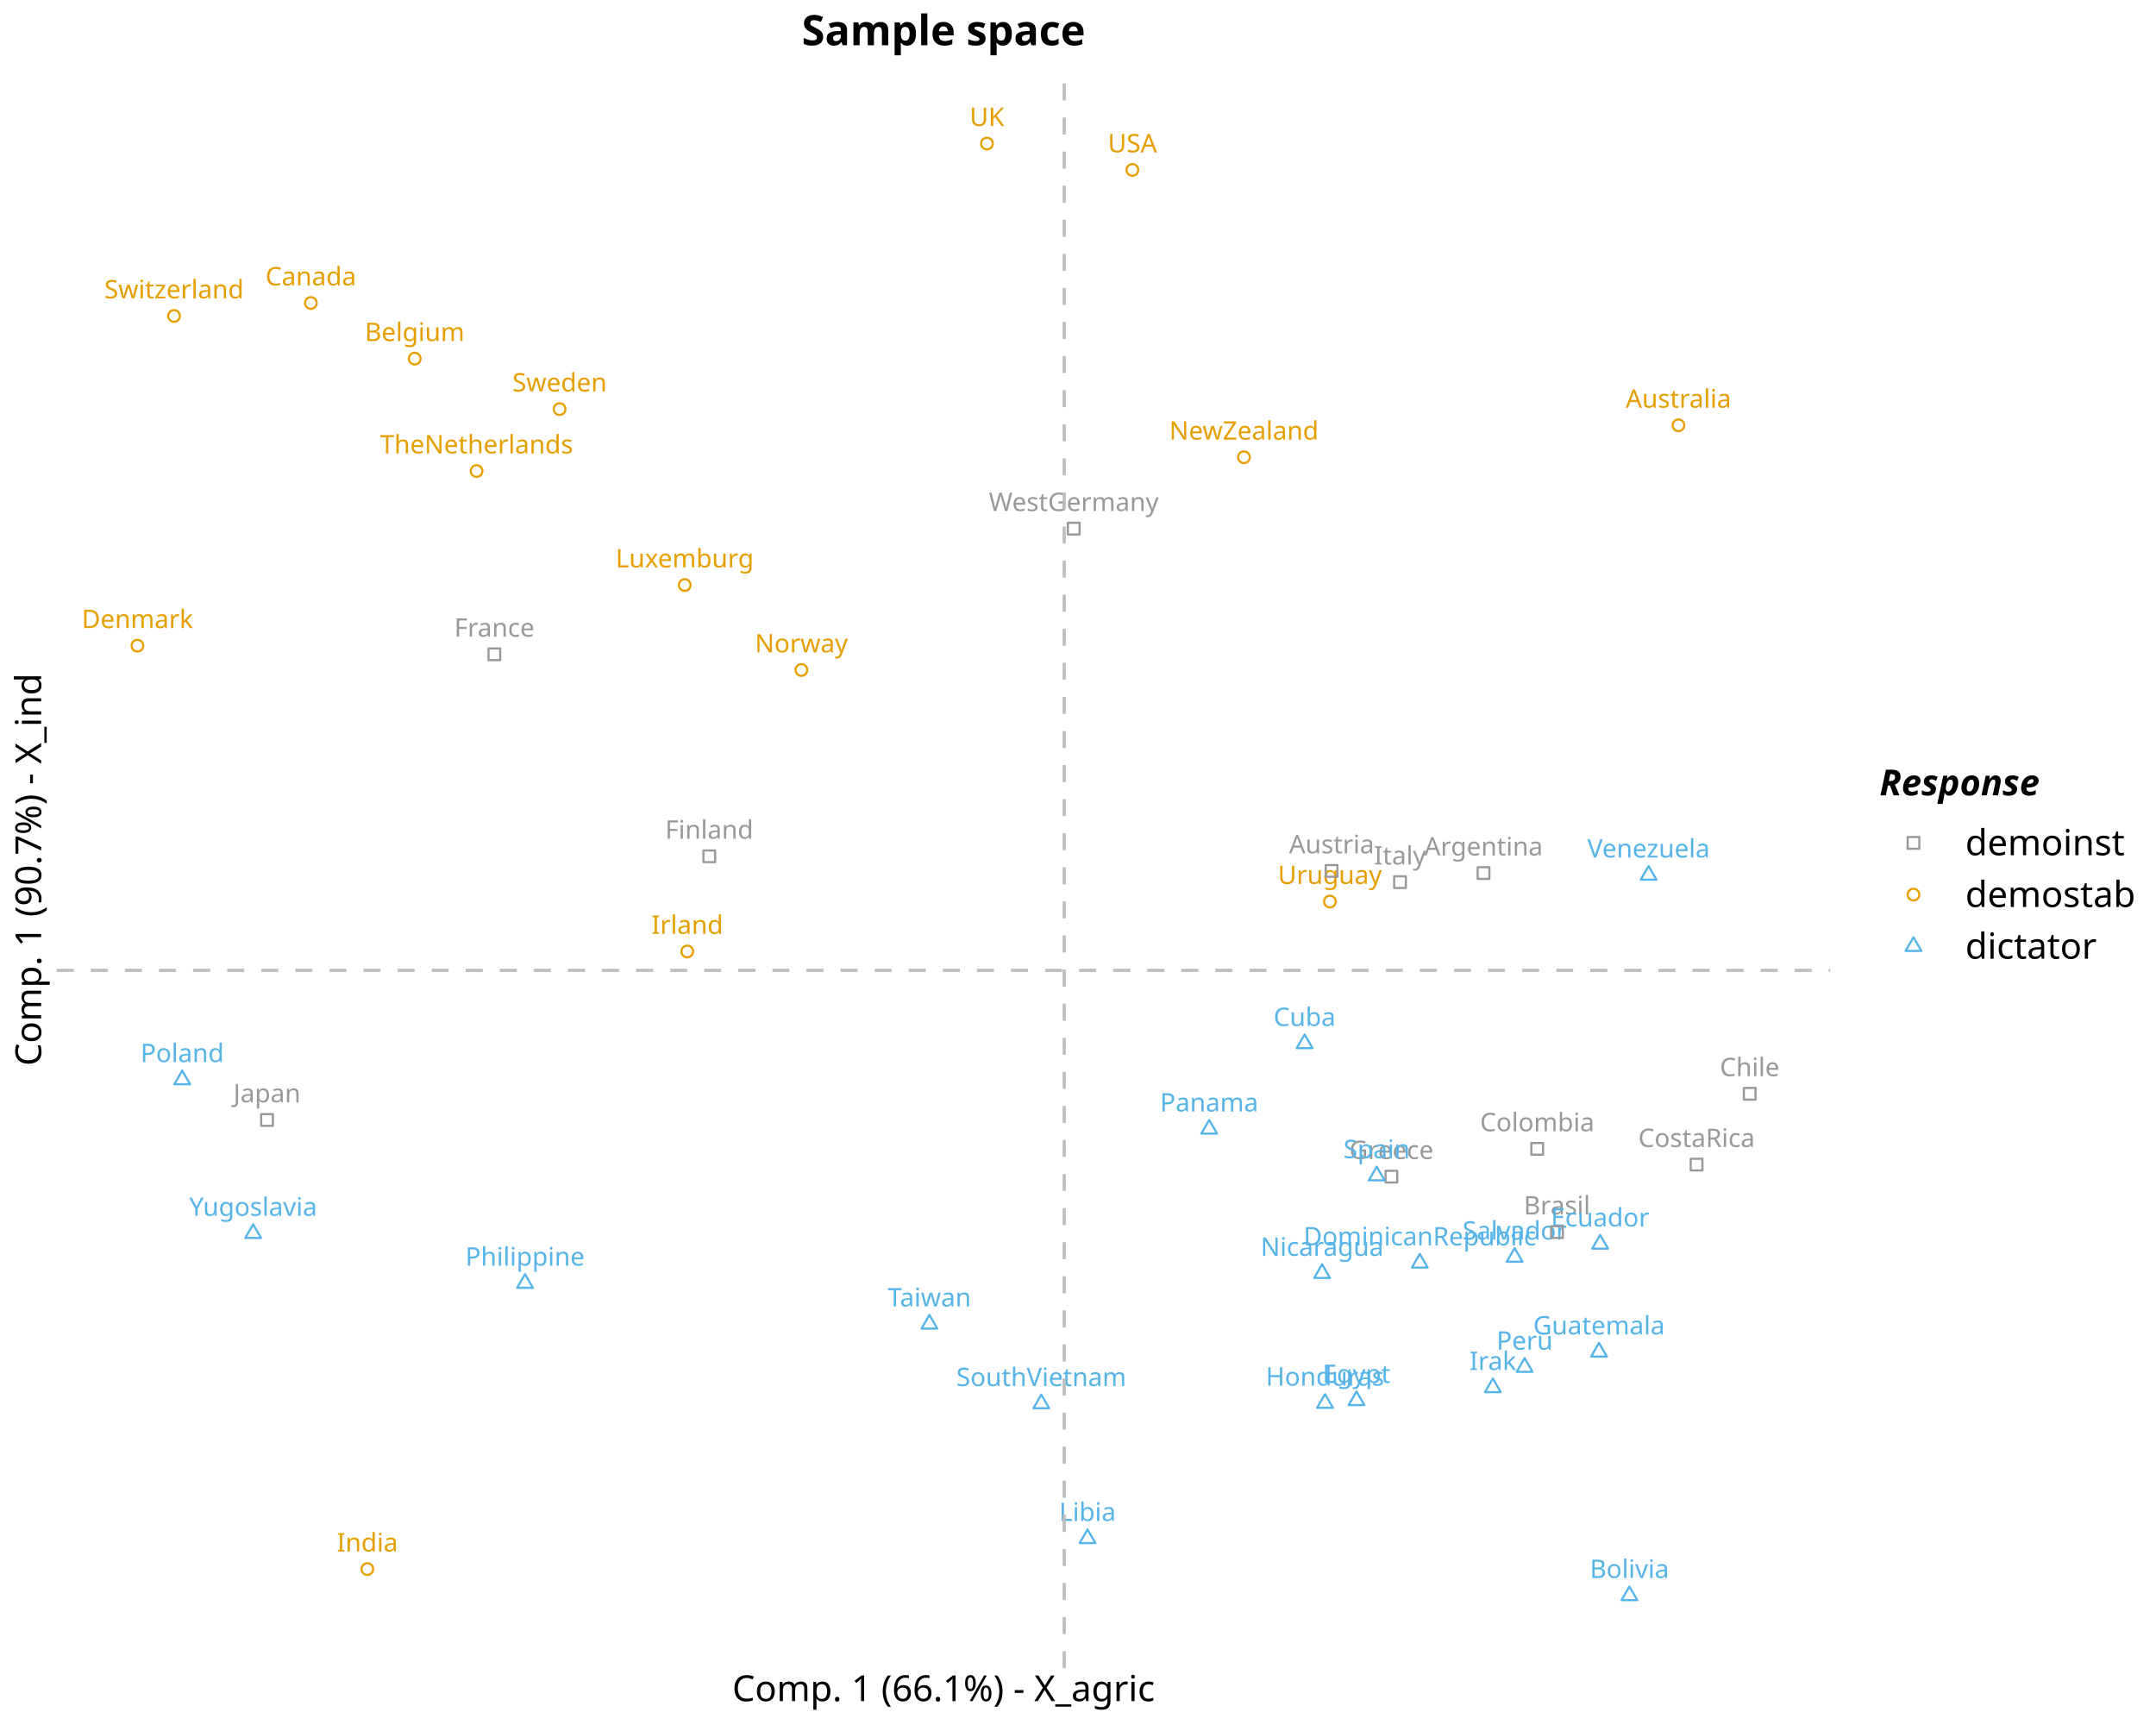
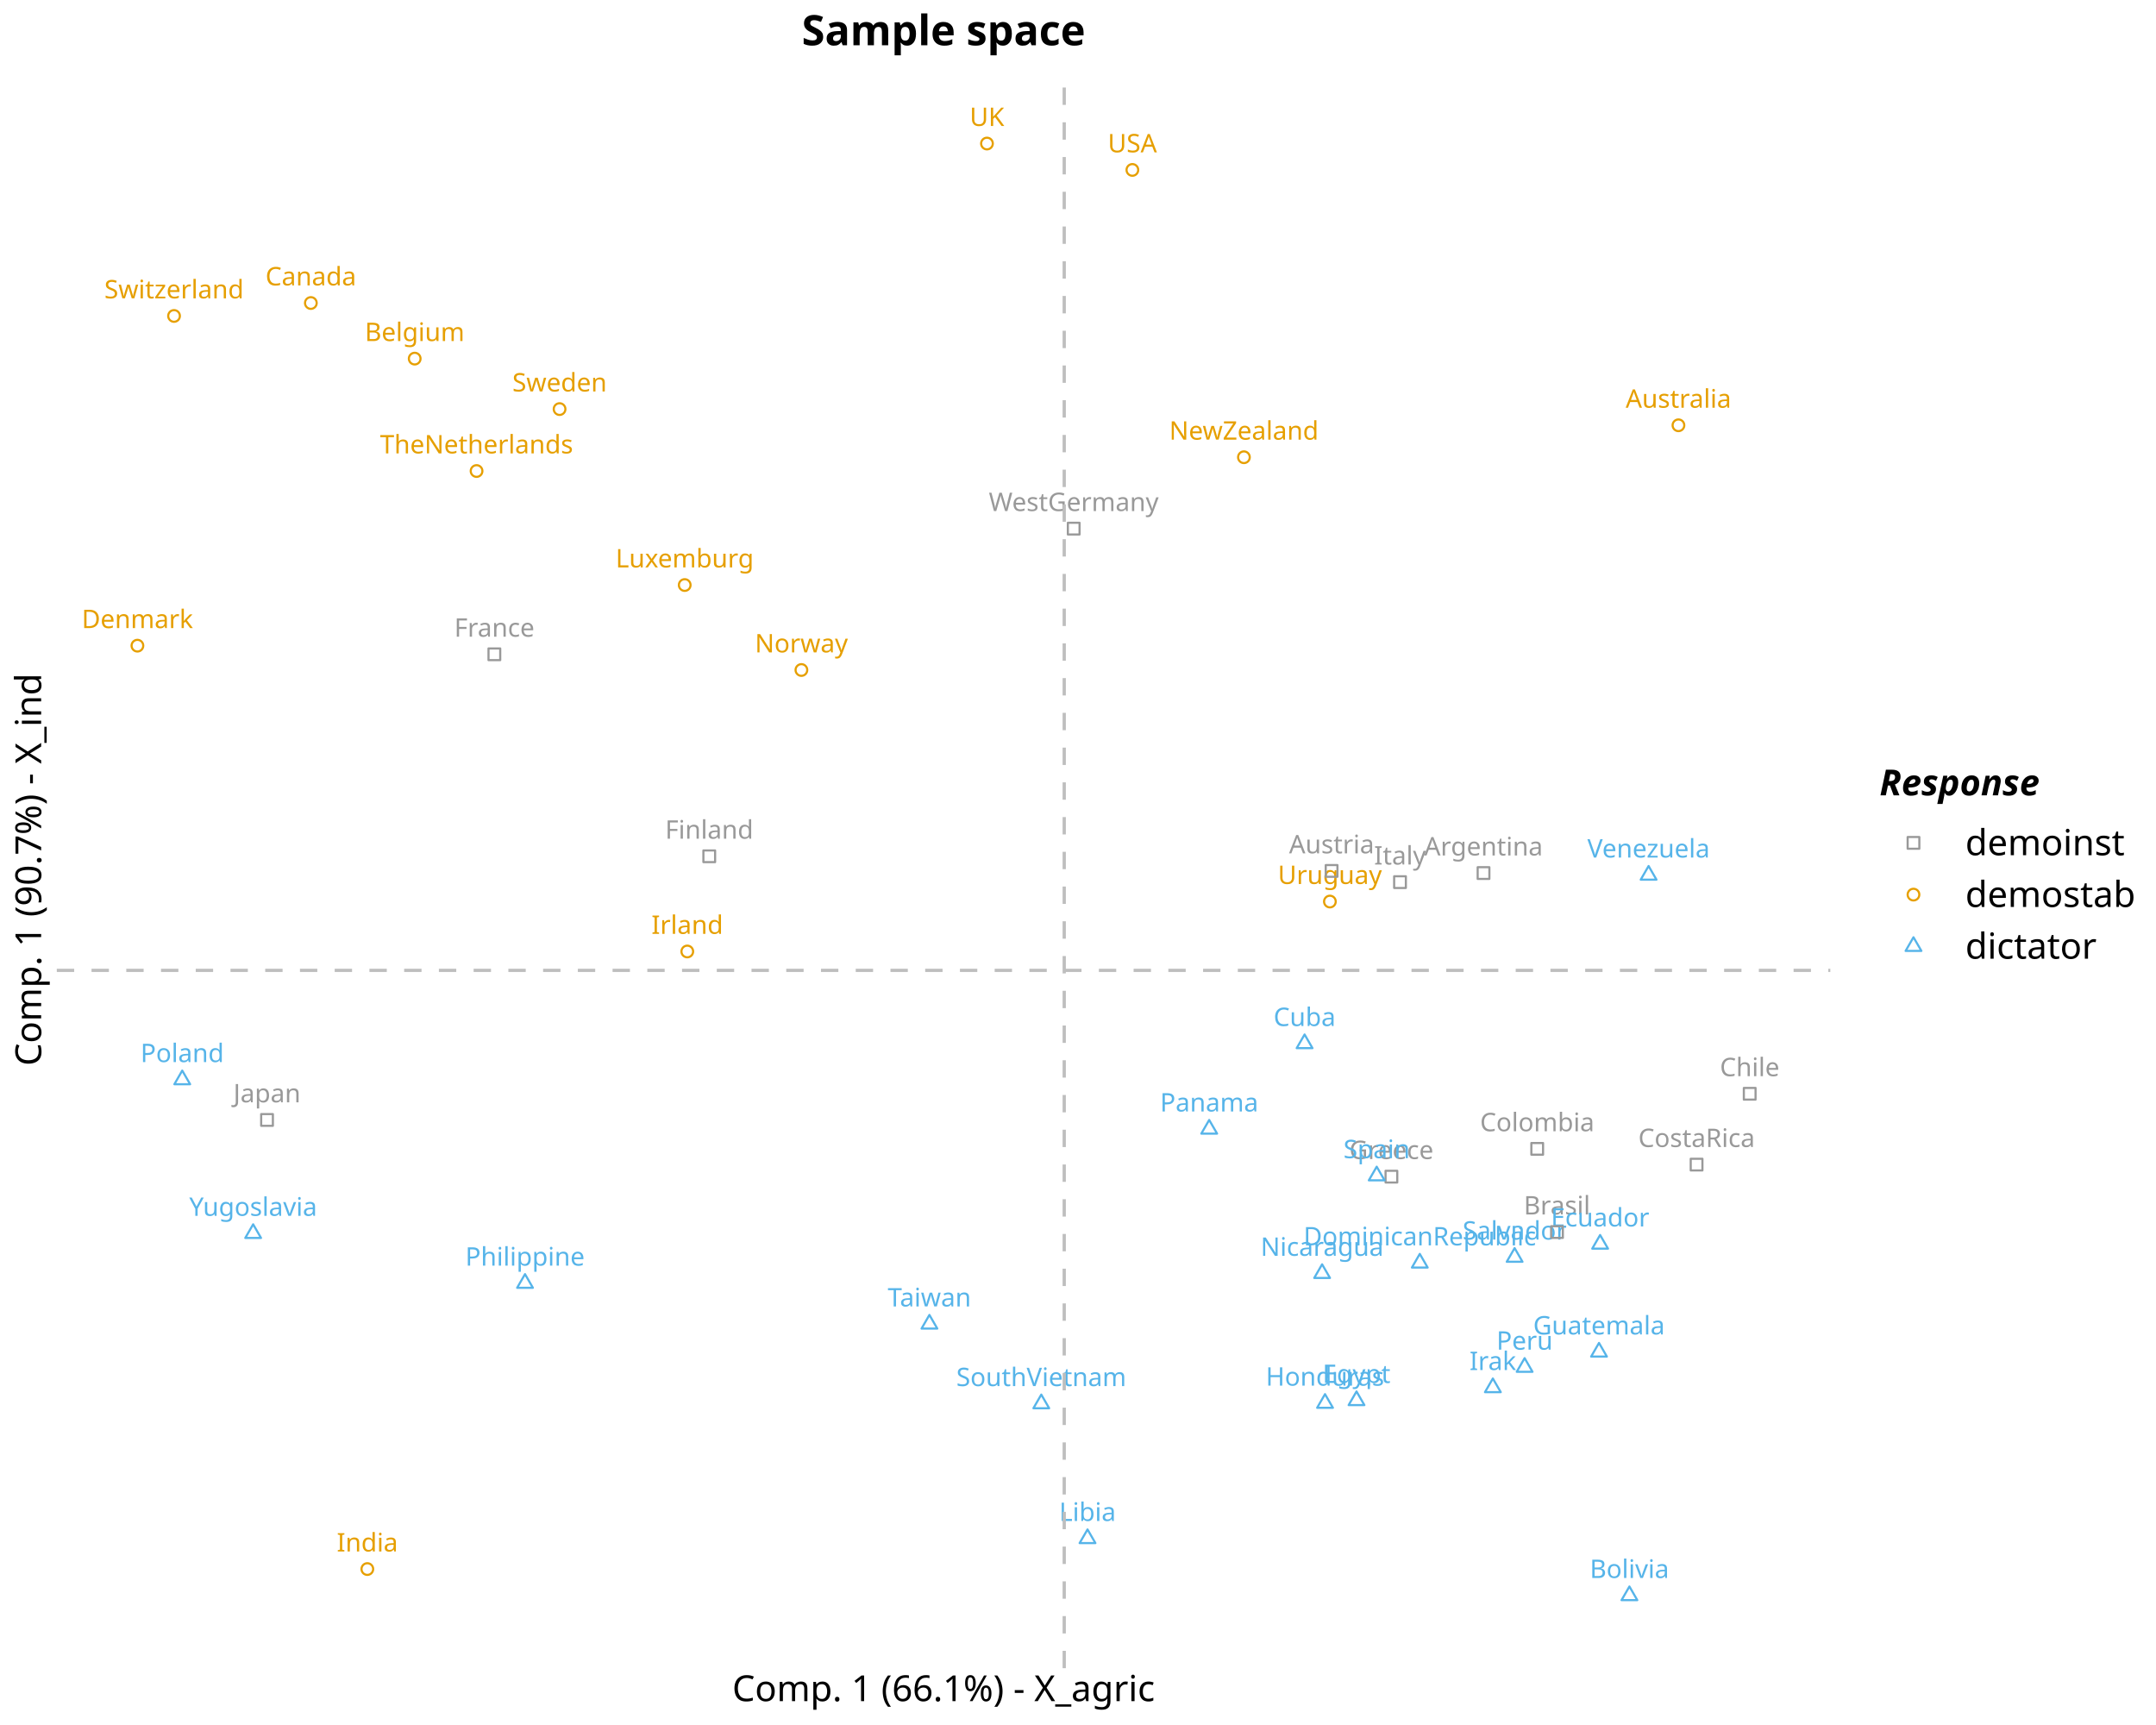
<svg xmlns="http://www.w3.org/2000/svg" class="svglite" data-engine-version="2.0" width="720.00pt" height="576.00pt" viewBox="0 0 720.00 576.00">
  <defs>
    <style type="text/css">
    .svglite line, .svglite polyline, .svglite polygon, .svglite path, .svglite rect, .svglite circle {
      fill: none;
      stroke: #000000;
      stroke-linecap: round;
      stroke-linejoin: round;
      stroke-miterlimit: 10.00;
    }
  </style>
  </defs>
  <rect width="100%" height="100%" style="stroke: none; fill: #FFFFFF;" />
  <defs>
    <clipPath id="cpMC4wMHw3MjAuMDB8MC4wMHw1NzYuMDA=">
      <rect x="0.00" y="0.00" width="720.00" height="576.00" />
    </clipPath>
  </defs>
  <g clip-path="url(#cpMC4wMHw3MjAuMDB8MC4wMHw1NzYuMDA=)">
    <rect x="0.00" y="0.00" width="720.00" height="576.00" style="stroke-width: 1.07; stroke: #FFFFFF; fill: #FFFFFF;" />
  </g>
  <defs>
    <clipPath id="cpMTguOTd8NjExLjI0fDIzLjY5fDU1Ny4wMw==">
      <rect x="18.97" y="23.69" width="592.27" height="533.34" />
    </clipPath>
  </defs>
  <g clip-path="url(#cpMTguOTd8NjExLjI0fDIzLjY5fDU1Ny4wMw==)">
    <rect x="18.97" y="23.69" width="592.27" height="533.34" style="stroke-width: 1.07; stroke: none; fill: #FFFFFF;" />
    <text x="495.42" y="285.65" text-anchor="middle" style="font-size: 8.54px; fill: #999999; font-family: sans;" textLength="36.54px" lengthAdjust="spacingAndGlyphs">Argentina</text>
    <text x="560.52" y="136.14" text-anchor="middle" style="font-size: 8.54px; fill: #E69F00; font-family: sans;" textLength="33.21px" lengthAdjust="spacingAndGlyphs">Australia</text>
    <text x="444.69" y="284.94" text-anchor="middle" style="font-size: 8.54px; fill: #999999; font-family: sans;" textLength="26.57px" lengthAdjust="spacingAndGlyphs">Austria</text>
    <text x="138.49" y="113.88" text-anchor="middle" style="font-size: 8.54px; fill: #E69F00; font-family: sans;" textLength="30.84px" lengthAdjust="spacingAndGlyphs">Belgium</text>
    <text x="544.15" y="526.91" text-anchor="middle" style="font-size: 8.54px; fill: #56B4E9; font-family: sans;" textLength="25.15px" lengthAdjust="spacingAndGlyphs">Bolivia</text>
    <text x="519.96" y="405.52" text-anchor="middle" style="font-size: 8.54px; fill: #999999; font-family: sans;" textLength="21.35px" lengthAdjust="spacingAndGlyphs">Brasil</text>
    <text x="103.81" y="95.30" text-anchor="middle" style="font-size: 8.54px; fill: #E69F00; font-family: sans;" textLength="29.90px" lengthAdjust="spacingAndGlyphs">Canada</text>
    <text x="584.32" y="359.35" text-anchor="middle" style="font-size: 8.54px; fill: #999999; font-family: sans;" textLength="19.45px" lengthAdjust="spacingAndGlyphs">Chile</text>
    <text x="513.35" y="377.74" text-anchor="middle" style="font-size: 8.54px; fill: #999999; font-family: sans;" textLength="36.06px" lengthAdjust="spacingAndGlyphs">Colombia</text>
    <text x="566.58" y="383.00" text-anchor="middle" style="font-size: 8.54px; fill: #999999; font-family: sans;" textLength="39.38px" lengthAdjust="spacingAndGlyphs">CostaRica</text>
    <text x="435.67" y="342.60" text-anchor="middle" style="font-size: 8.54px; fill: #56B4E9; font-family: sans;" textLength="20.41px" lengthAdjust="spacingAndGlyphs">Cuba</text>
    <text x="45.89" y="209.73" text-anchor="middle" style="font-size: 8.54px; fill: #E69F00; font-family: sans;" textLength="34.64px" lengthAdjust="spacingAndGlyphs">Denmark</text>
    <text x="474.14" y="415.85" text-anchor="middle" style="font-size: 8.54px; fill: #56B4E9; font-family: sans;" textLength="73.55px" lengthAdjust="spacingAndGlyphs">DominicanRepublic</text>
    <text x="534.36" y="409.54" text-anchor="middle" style="font-size: 8.54px; fill: #56B4E9; font-family: sans;" textLength="31.80px" lengthAdjust="spacingAndGlyphs">Ecuador</text>
    <text x="453.01" y="461.78" text-anchor="middle" style="font-size: 8.54px; fill: #56B4E9; font-family: sans;" textLength="21.83px" lengthAdjust="spacingAndGlyphs">Egypt</text>
    <text x="505.81" y="413.92" text-anchor="middle" style="font-size: 8.54px; fill: #56B4E9; font-family: sans;" textLength="33.69px" lengthAdjust="spacingAndGlyphs">Salvador</text>
    <text x="236.86" y="280.05" text-anchor="middle" style="font-size: 8.54px; fill: #999999; font-family: sans;" textLength="27.99px" lengthAdjust="spacingAndGlyphs">Finland</text>
    <text x="165.10" y="212.60" text-anchor="middle" style="font-size: 8.54px; fill: #999999; font-family: sans;" textLength="26.57px" lengthAdjust="spacingAndGlyphs">France</text>
    <text x="533.99" y="445.59" text-anchor="middle" style="font-size: 8.54px; fill: #56B4E9; font-family: sans;" textLength="41.76px" lengthAdjust="spacingAndGlyphs">Guatemala</text>
    <text x="464.66" y="387.02" text-anchor="middle" style="font-size: 8.54px; fill: #999999; font-family: sans;" textLength="28.00px" lengthAdjust="spacingAndGlyphs">Greece</text>
    <text x="442.49" y="462.69" text-anchor="middle" style="font-size: 8.54px; fill: #56B4E9; font-family: sans;" textLength="37.02px" lengthAdjust="spacingAndGlyphs">Honduras</text>
    <text x="122.67" y="518.06" text-anchor="middle" style="font-size: 8.54px; fill: #E69F00; font-family: sans;" textLength="18.51px" lengthAdjust="spacingAndGlyphs">India</text>
    <text x="498.54" y="457.47" text-anchor="middle" style="font-size: 8.54px; fill: #56B4E9; font-family: sans;" textLength="14.23px" lengthAdjust="spacingAndGlyphs">Irak</text>
    <text x="229.52" y="311.83" text-anchor="middle" style="font-size: 8.54px; fill: #E69F00; font-family: sans;" textLength="21.35px" lengthAdjust="spacingAndGlyphs">Irland</text>
    <text x="467.53" y="288.68" text-anchor="middle" style="font-size: 8.54px; fill: #999999; font-family: sans;" textLength="15.66px" lengthAdjust="spacingAndGlyphs">Italy</text>
    <text x="89.17" y="368.09" text-anchor="middle" style="font-size: 8.54px; fill: #999999; font-family: sans;" textLength="23.26px" lengthAdjust="spacingAndGlyphs">Japan</text>
    <text x="363.18" y="507.87" text-anchor="middle" style="font-size: 8.54px; fill: #56B4E9; font-family: sans;" textLength="18.03px" lengthAdjust="spacingAndGlyphs">Libia</text>
    <text x="228.66" y="189.47" text-anchor="middle" style="font-size: 8.54px; fill: #E69F00; font-family: sans;" textLength="42.71px" lengthAdjust="spacingAndGlyphs">Luxemburg</text>
    <text x="159.15" y="151.40" text-anchor="middle" style="font-size: 8.54px; fill: #E69F00; font-family: sans;" textLength="60.74px" lengthAdjust="spacingAndGlyphs">TheNetherlands</text>
    <text x="415.41" y="146.81" text-anchor="middle" style="font-size: 8.54px; fill: #E69F00; font-family: sans;" textLength="47.93px" lengthAdjust="spacingAndGlyphs">NewZealand</text>
    <text x="441.52" y="419.34" text-anchor="middle" style="font-size: 8.54px; fill: #56B4E9; font-family: sans;" textLength="38.91px" lengthAdjust="spacingAndGlyphs">Nicaragua</text>
    <text x="267.63" y="217.85" text-anchor="middle" style="font-size: 8.54px; fill: #E69F00; font-family: sans;" textLength="28.94px" lengthAdjust="spacingAndGlyphs">Norway</text>
    <text x="403.81" y="371.14" text-anchor="middle" style="font-size: 8.54px; fill: #56B4E9; font-family: sans;" textLength="31.80px" lengthAdjust="spacingAndGlyphs">Panama</text>
    <text x="509.15" y="450.67" text-anchor="middle" style="font-size: 8.54px; fill: #56B4E9; font-family: sans;" textLength="18.03px" lengthAdjust="spacingAndGlyphs">Peru</text>
    <text x="175.33" y="422.61" text-anchor="middle" style="font-size: 8.54px; fill: #56B4E9; font-family: sans;" textLength="37.01px" lengthAdjust="spacingAndGlyphs">Philippine</text>
    <text x="60.86" y="354.65" text-anchor="middle" style="font-size: 8.54px; fill: #56B4E9; font-family: sans;" textLength="26.58px" lengthAdjust="spacingAndGlyphs">Poland</text>
    <text x="347.74" y="462.84" text-anchor="middle" style="font-size: 8.54px; fill: #56B4E9; font-family: sans;" textLength="53.63px" lengthAdjust="spacingAndGlyphs">SouthVietnam</text>
    <text x="459.75" y="386.73" text-anchor="middle" style="font-size: 8.54px; fill: #56B4E9; font-family: sans;" textLength="21.83px" lengthAdjust="spacingAndGlyphs">Spain</text>
    <text x="186.87" y="130.72" text-anchor="middle" style="font-size: 8.54px; fill: #E69F00; font-family: sans;" textLength="30.85px" lengthAdjust="spacingAndGlyphs">Sweden</text>
    <text x="58.12" y="99.63" text-anchor="middle" style="font-size: 8.54px; fill: #E69F00; font-family: sans;" textLength="44.13px" lengthAdjust="spacingAndGlyphs">Switzerland</text>
    <text x="310.38" y="436.24" text-anchor="middle" style="font-size: 8.54px; fill: #56B4E9; font-family: sans;" textLength="27.52px" lengthAdjust="spacingAndGlyphs">Taiwan</text>
    <text x="329.60" y="42.06" text-anchor="middle" style="font-size: 8.54px; fill: #E69F00; font-family: sans;" textLength="11.86px" lengthAdjust="spacingAndGlyphs">UK</text>
    <text x="378.16" y="50.87" text-anchor="middle" style="font-size: 8.54px; fill: #E69F00; font-family: sans;" textLength="17.56px" lengthAdjust="spacingAndGlyphs">USA</text>
    <text x="444.12" y="295.17" text-anchor="middle" style="font-size: 8.54px; fill: #E69F00; font-family: sans;" textLength="32.27px" lengthAdjust="spacingAndGlyphs">Uruguay</text>
    <text x="550.55" y="286.34" text-anchor="middle" style="font-size: 8.54px; fill: #56B4E9; font-family: sans;" textLength="40.35px" lengthAdjust="spacingAndGlyphs">Venezuela</text>
    <text x="358.57" y="170.64" text-anchor="middle" style="font-size: 8.54px; fill: #999999; font-family: sans;" textLength="54.56px" lengthAdjust="spacingAndGlyphs">WestGermany</text>
    <text x="84.54" y="405.98" text-anchor="middle" style="font-size: 8.54px; fill: #56B4E9; font-family: sans;" textLength="41.77px" lengthAdjust="spacingAndGlyphs">Yugoslavia</text>
-     <line x1="355.40" y1="557.03" x2="355.40" y2="23.69" style="stroke-width: 1.07; stroke: #BEBEBE; stroke-dasharray: 5.69,5.69; stroke-linecap: butt;" />
-     <line x1="18.97" y1="324.02" x2="611.24" y2="324.02" style="stroke-width: 1.07; stroke: #BEBEBE; stroke-dasharray: 5.69,5.69; stroke-linecap: butt;" />
+     <line x1="355.40" y1="557.03" x2="355.40" y2="23.69" style="stroke-width: 1.09; stroke: #BEBEBE; stroke-dasharray: 5.80,5.80; stroke-linecap: butt;" />
+     <line x1="18.97" y1="324.02" x2="611.24" y2="324.02" style="stroke-width: 1.09; stroke: #BEBEBE; stroke-dasharray: 5.80,5.80; stroke-linecap: butt;" />
    <rect x="493.47" y="289.57" width="3.91" height="3.91" style="stroke-width: 0.71; stroke: #999999;" />
    <circle cx="560.52" cy="142.01" r="1.95" style="stroke-width: 0.71; stroke: #E69F00;" />
    <rect x="442.73" y="288.86" width="3.91" height="3.91" style="stroke-width: 0.71; stroke: #999999;" />
    <circle cx="138.49" cy="119.75" r="1.95" style="stroke-width: 0.71; stroke: #E69F00;" />
    <polygon points="544.15,529.75 546.78,534.31 541.51,534.31 " style="stroke-width: 0.71; stroke: #56B4E9; fill: none;" />
    <rect x="518.01" y="409.44" width="3.91" height="3.91" style="stroke-width: 0.71; stroke: #999999;" />
    <circle cx="103.81" cy="101.18" r="1.95" style="stroke-width: 0.71; stroke: #E69F00;" />
    <rect x="582.36" y="363.27" width="3.91" height="3.91" style="stroke-width: 0.71; stroke: #999999;" />
    <rect x="511.40" y="381.66" width="3.91" height="3.91" style="stroke-width: 0.71; stroke: #999999;" />
    <rect x="564.62" y="386.92" width="3.91" height="3.91" style="stroke-width: 0.71; stroke: #999999;" />
    <polygon points="435.67,345.43 438.30,349.99 433.03,349.99 " style="stroke-width: 0.71; stroke: #56B4E9; fill: none;" />
    <circle cx="45.89" cy="215.60" r="1.95" style="stroke-width: 0.71; stroke: #E69F00;" />
    <polygon points="474.14,418.69 476.77,423.25 471.51,423.25 " style="stroke-width: 0.71; stroke: #56B4E9; fill: none;" />
    <polygon points="534.36,412.38 537.00,416.94 531.73,416.94 " style="stroke-width: 0.71; stroke: #56B4E9; fill: none;" />
    <polygon points="453.01,464.62 455.64,469.18 450.38,469.18 " style="stroke-width: 0.71; stroke: #56B4E9; fill: none;" />
    <polygon points="505.81,416.76 508.44,421.32 503.18,421.32 " style="stroke-width: 0.71; stroke: #56B4E9; fill: none;" />
    <rect x="234.90" y="283.97" width="3.91" height="3.91" style="stroke-width: 0.71; stroke: #999999;" />
    <rect x="163.14" y="216.52" width="3.91" height="3.91" style="stroke-width: 0.71; stroke: #999999;" />
    <polygon points="533.99,448.42 536.62,452.98 531.36,452.98 " style="stroke-width: 0.71; stroke: #56B4E9; fill: none;" />
    <rect x="462.71" y="390.94" width="3.91" height="3.91" style="stroke-width: 0.71; stroke: #999999;" />
    <polygon points="442.49,465.52 445.13,470.08 439.86,470.08 " style="stroke-width: 0.71; stroke: #56B4E9; fill: none;" />
    <circle cx="122.67" cy="523.93" r="1.95" style="stroke-width: 0.71; stroke: #E69F00;" />
    <polygon points="498.54,460.30 501.18,464.86 495.91,464.86 " style="stroke-width: 0.71; stroke: #56B4E9; fill: none;" />
    <circle cx="229.52" cy="317.71" r="1.95" style="stroke-width: 0.71; stroke: #E69F00;" />
    <rect x="465.58" y="292.60" width="3.91" height="3.91" style="stroke-width: 0.71; stroke: #999999;" />
    <rect x="87.22" y="372.01" width="3.91" height="3.91" style="stroke-width: 0.71; stroke: #999999;" />
    <polygon points="363.18,510.70 365.81,515.26 360.54,515.26 " style="stroke-width: 0.71; stroke: #56B4E9; fill: none;" />
    <circle cx="228.66" cy="195.35" r="1.95" style="stroke-width: 0.71; stroke: #E69F00;" />
    <circle cx="159.15" cy="157.28" r="1.95" style="stroke-width: 0.71; stroke: #E69F00;" />
    <circle cx="415.41" cy="152.68" r="1.95" style="stroke-width: 0.71; stroke: #E69F00;" />
    <polygon points="441.52,422.17 444.15,426.73 438.89,426.73 " style="stroke-width: 0.71; stroke: #56B4E9; fill: none;" />
    <circle cx="267.63" cy="223.72" r="1.95" style="stroke-width: 0.71; stroke: #E69F00;" />
    <polygon points="403.81,373.97 406.45,378.53 401.18,378.53 " style="stroke-width: 0.71; stroke: #56B4E9; fill: none;" />
    <polygon points="509.15,453.50 511.78,458.06 506.52,458.06 " style="stroke-width: 0.71; stroke: #56B4E9; fill: none;" />
    <polygon points="175.33,425.45 177.96,430.01 172.70,430.01 " style="stroke-width: 0.71; stroke: #56B4E9; fill: none;" />
    <polygon points="60.86,357.48 63.49,362.04 58.23,362.04 " style="stroke-width: 0.71; stroke: #56B4E9; fill: none;" />
    <polygon points="347.74,465.67 350.37,470.23 345.11,470.23 " style="stroke-width: 0.71; stroke: #56B4E9; fill: none;" />
    <polygon points="459.75,389.57 462.38,394.13 457.12,394.13 " style="stroke-width: 0.71; stroke: #56B4E9; fill: none;" />
    <circle cx="186.87" cy="136.60" r="1.95" style="stroke-width: 0.71; stroke: #E69F00;" />
    <circle cx="58.12" cy="105.50" r="1.95" style="stroke-width: 0.71; stroke: #E69F00;" />
    <polygon points="310.38,439.07 313.01,443.63 307.75,443.63 " style="stroke-width: 0.71; stroke: #56B4E9; fill: none;" />
    <circle cx="329.60" cy="47.93" r="1.95" style="stroke-width: 0.71; stroke: #E69F00;" />
    <circle cx="378.16" cy="56.74" r="1.95" style="stroke-width: 0.71; stroke: #E69F00;" />
    <circle cx="444.12" cy="301.04" r="1.95" style="stroke-width: 0.71; stroke: #E69F00;" />
    <polygon points="550.55,289.17 553.18,293.73 547.92,293.73 " style="stroke-width: 0.71; stroke: #56B4E9; fill: none;" />
    <rect x="356.61" y="174.56" width="3.91" height="3.91" style="stroke-width: 0.71; stroke: #999999;" />
    <polygon points="84.54,408.81 87.17,413.37 81.91,413.37 " style="stroke-width: 0.71; stroke: #56B4E9; fill: none;" />
  </g>
  <g clip-path="url(#cpMC4wMHw3MjAuMDB8MC4wMHw1NzYuMDA=)">
    <text x="315.10" y="568.03" text-anchor="middle" style="font-size: 12.00px; font-family: sans;" textLength="142.07px" lengthAdjust="spacingAndGlyphs">Comp. 1 (66.1%) - X_agric</text>
    <text transform="translate(13.74,290.36) rotate(-90)" text-anchor="middle" style="font-size: 12.00px; font-family: sans;" textLength="132.07px" lengthAdjust="spacingAndGlyphs">Comp. 1 (90.7%) - X_ind</text>
    <rect x="622.20" y="250.60" width="92.32" height="79.53" style="stroke-width: 1.07; stroke: none; fill: #FFFFFF;" />
    <text x="627.68" y="265.58" style="font-size: 12.00px; font-weight: bold; font-style: italic; font-family: sans;" textLength="54.05px" lengthAdjust="spacingAndGlyphs">Response</text>
    <rect x="637.06" y="279.49" width="3.91" height="3.91" style="stroke-width: 0.71; stroke: #999999;" />
    <circle cx="639.01" cy="298.72" r="1.95" style="stroke-width: 0.71; stroke: #E69F00;" />
    <polygon points="639.01,312.96 641.65,317.52 636.38,317.52 " style="stroke-width: 0.71; stroke: #56B4E9; fill: none;" />
    <text x="656.33" y="285.57" style="font-size: 12.00px; font-family: sans;" textLength="48.70px" lengthAdjust="spacingAndGlyphs">demoinst</text>
    <text x="656.33" y="302.85" style="font-size: 12.00px; font-family: sans;" textLength="52.71px" lengthAdjust="spacingAndGlyphs">demostab</text>
    <text x="656.33" y="320.13" style="font-size: 12.00px; font-family: sans;" textLength="39.36px" lengthAdjust="spacingAndGlyphs">dictator</text>
    <text x="315.10" y="15.11" text-anchor="middle" style="font-size: 14.00px; font-weight: bold; font-family: sans;" textLength="88.74px" lengthAdjust="spacingAndGlyphs">Sample space</text>
  </g>
</svg>
